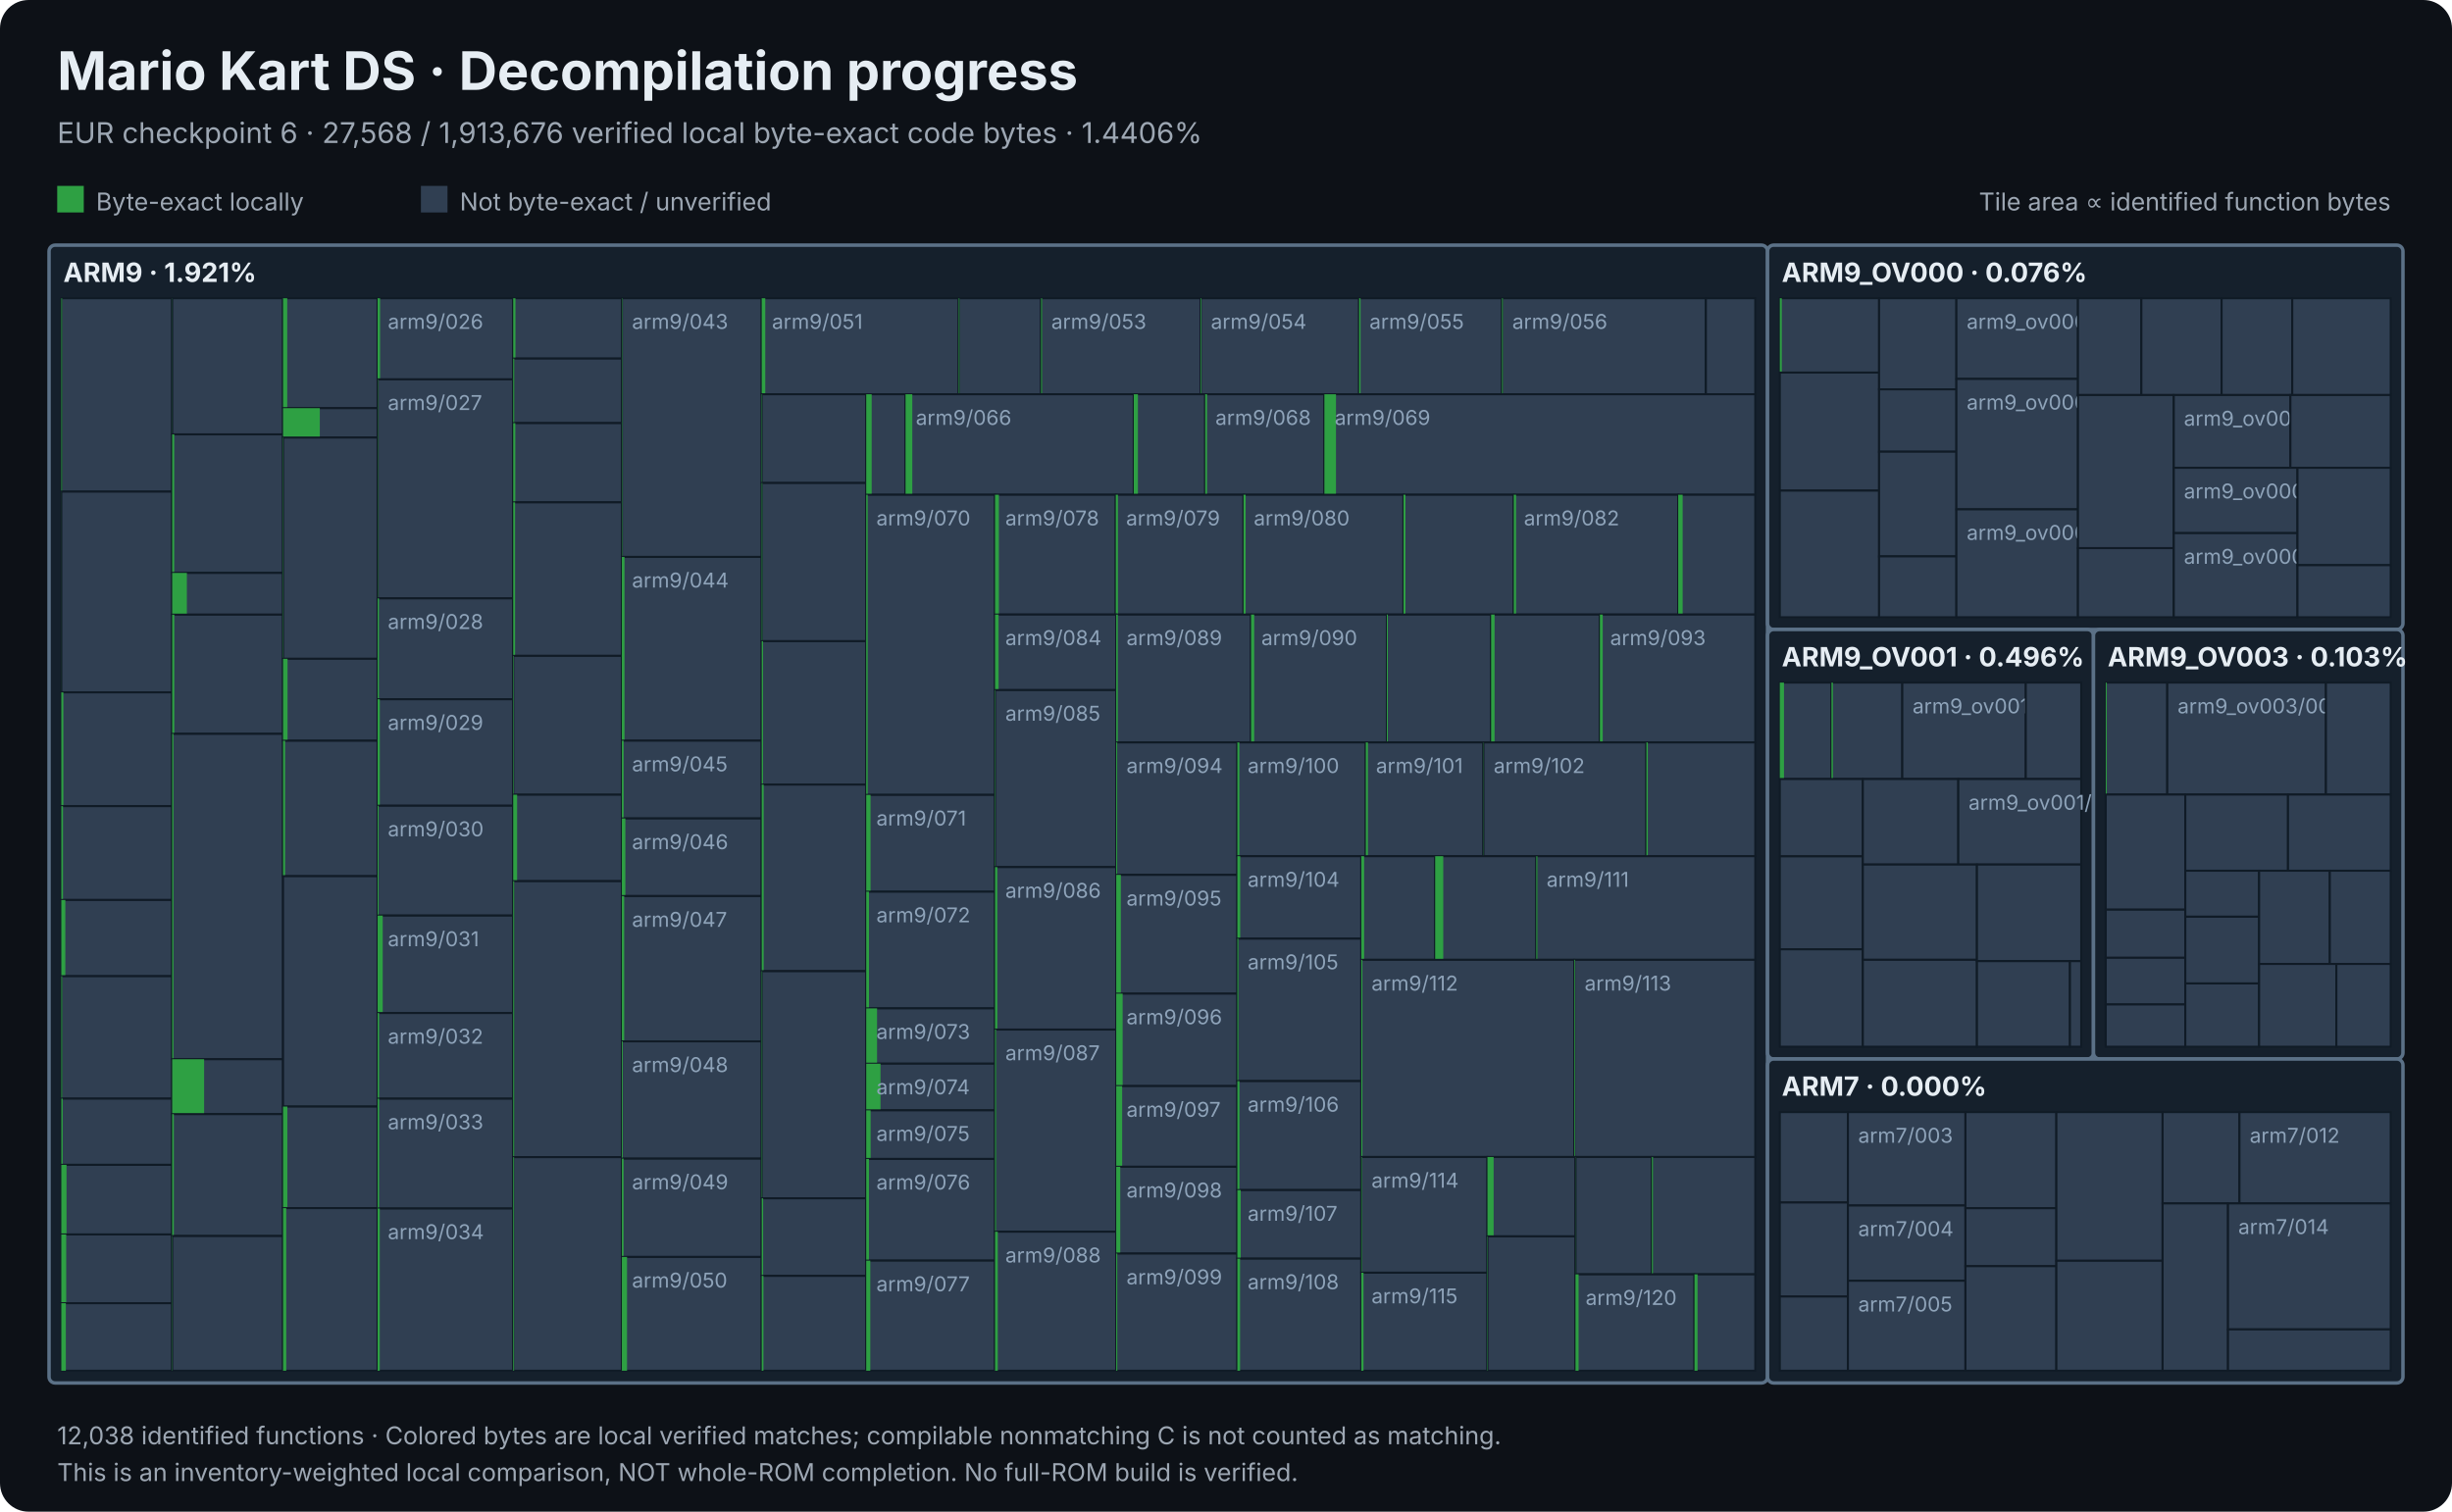
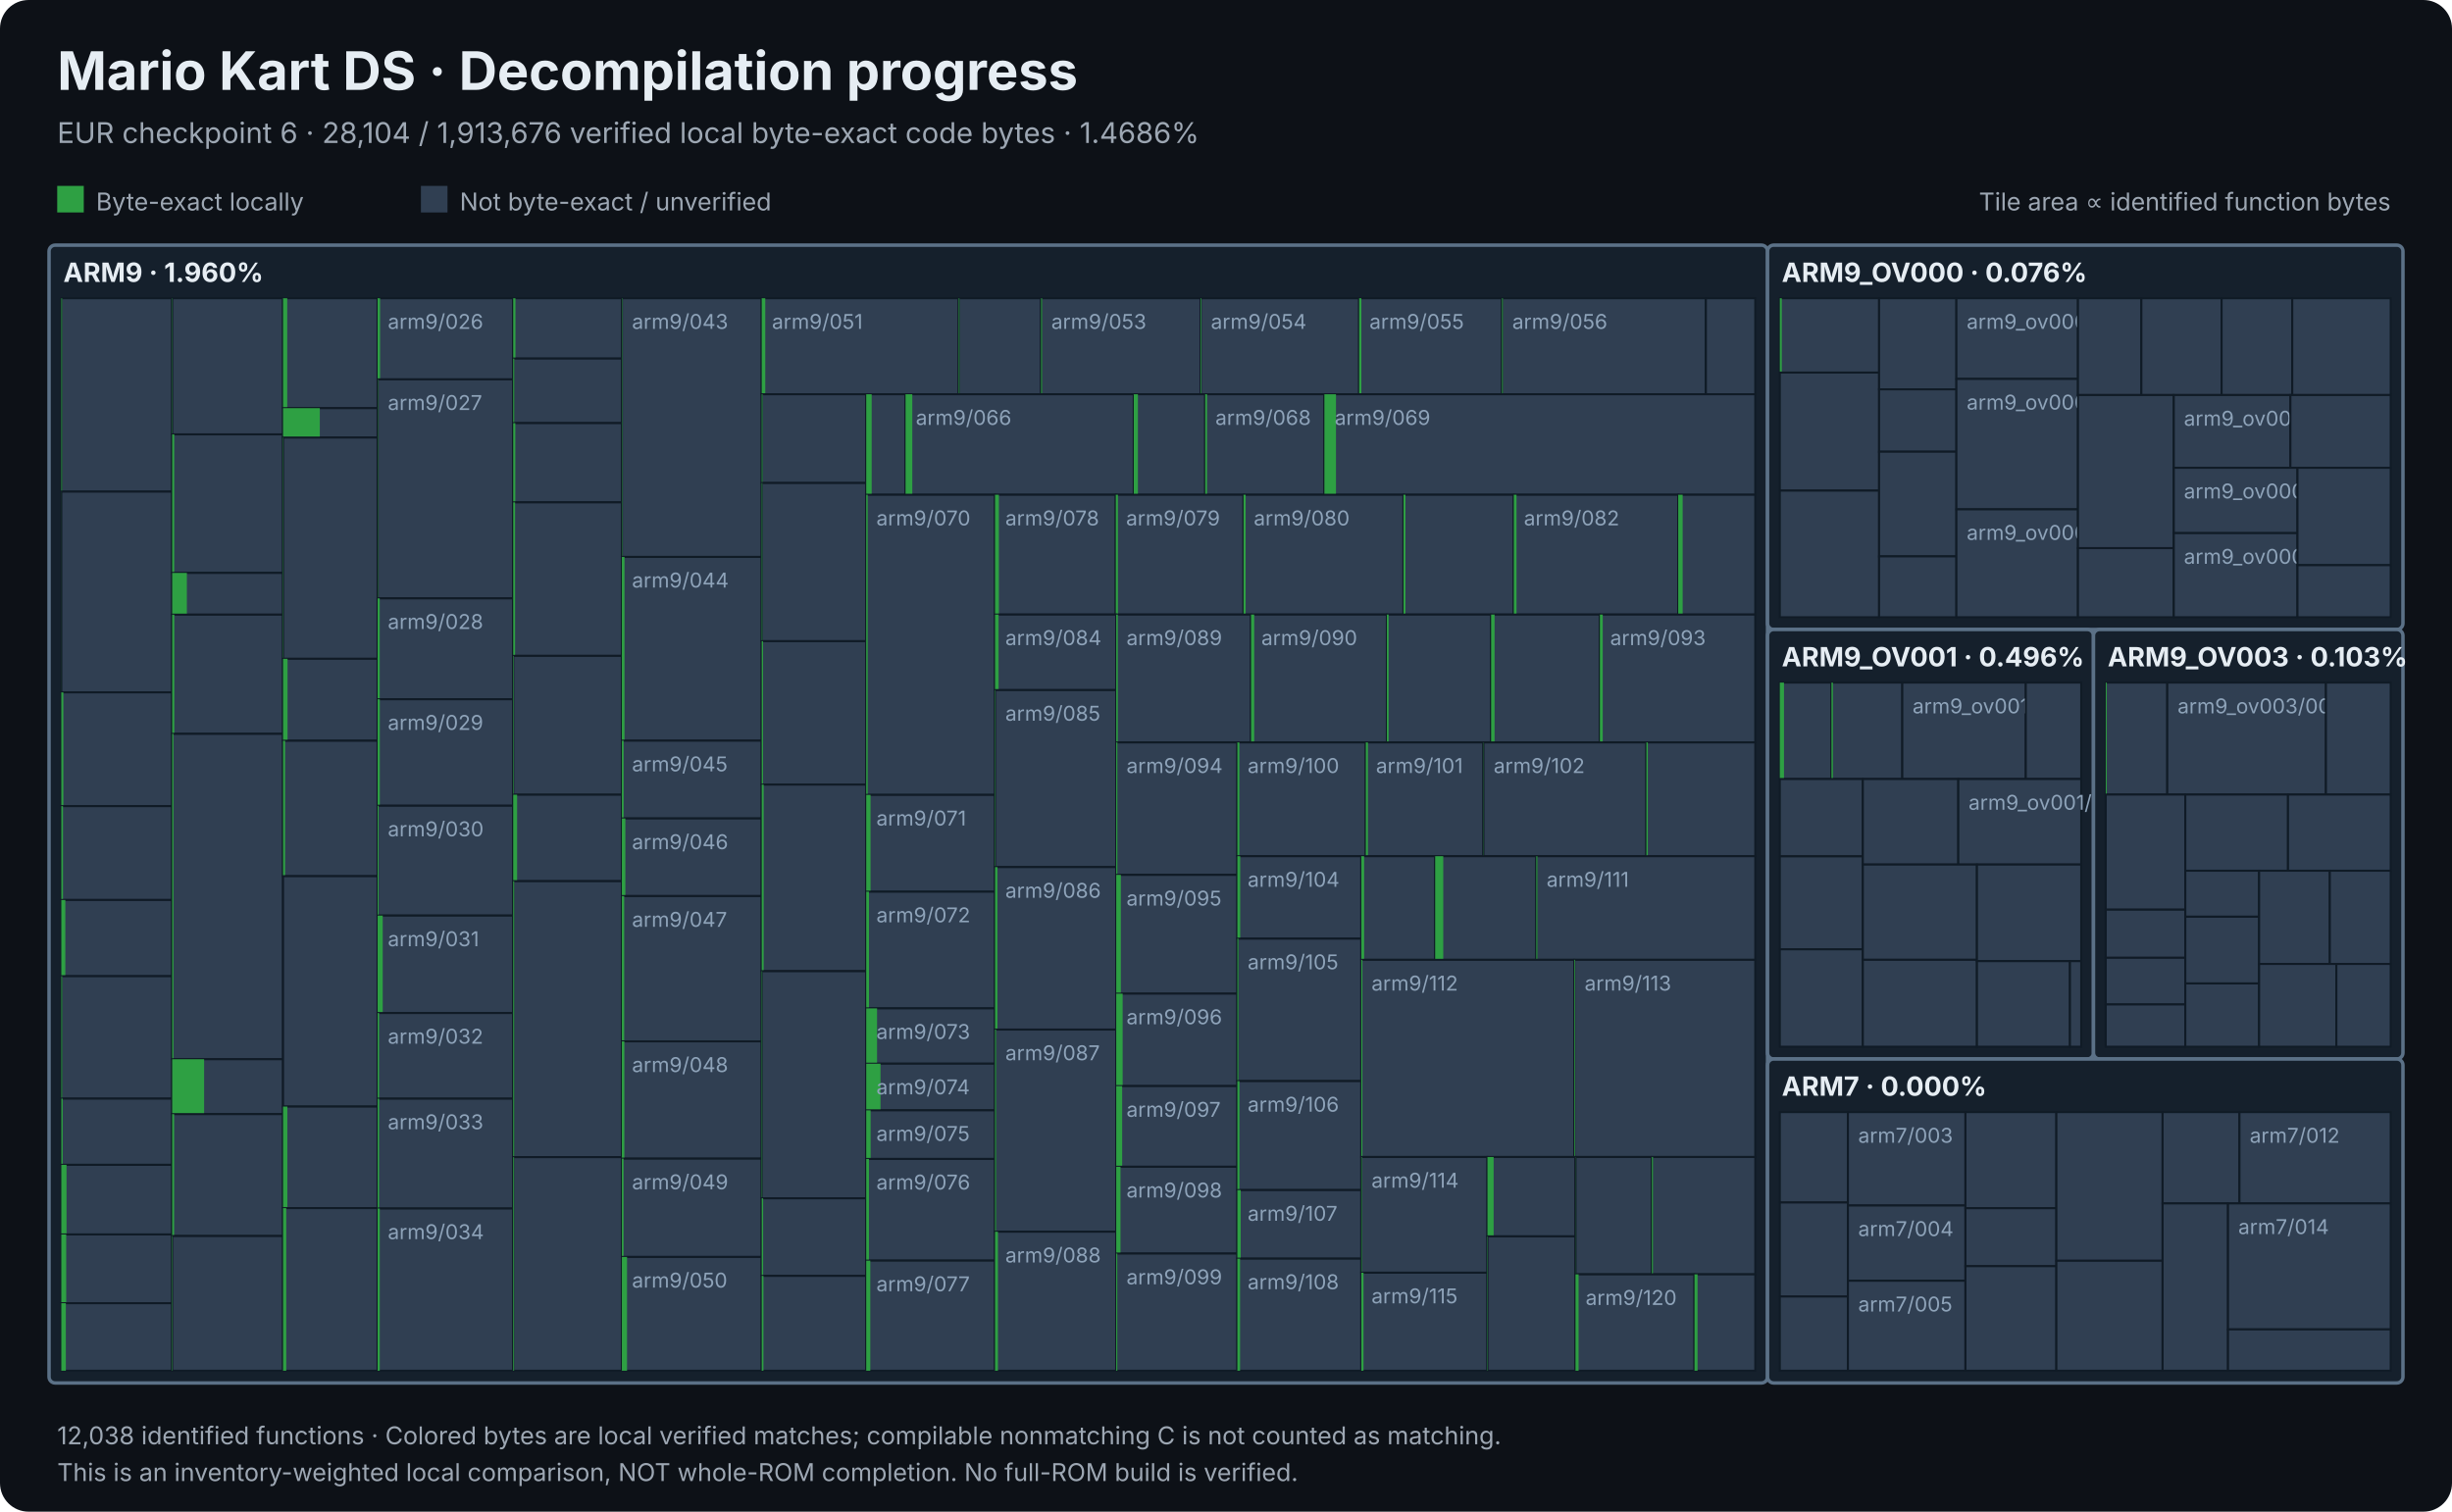
<svg xmlns="http://www.w3.org/2000/svg" viewBox="0 0 1200 740" width="1200" height="740" role="img" aria-label="Mario Kart DS local decompilation progress treemap">
  <rect width="1200" height="740" rx="14" fill="#0d1117" />
  <style>text{font-family:Inter,Segoe UI,Arial,sans-serif}.heading{fill:#e6edf3;font-weight:700}.light{fill:#9da7b3}.module{fill:#e6edf3;font-weight:700}.tile{fill:#8ea3b9;font-size:10px;pointer-events:none}</style>
  <text x="28" y="44" class="heading" font-size="26">Mario Kart DS · Decompilation progress</text>
-   <text x="28" y="70" class="light" font-size="14">EUR checkpoint 6 · 27,568 / 1,913,676 verified local byte-exact code bytes · 1.4406%</text>
+   <text x="28" y="70" class="light" font-size="14">EUR checkpoint 6 · 28,104 / 1,913,676 verified local byte-exact code bytes · 1.4686%</text>
  <rect x="28" y="91" width="13" height="13" fill="#2ea043" />
  <text x="47" y="103" class="light" font-size="12">Byte-exact locally</text>
  <rect x="206" y="91" width="13" height="13" fill="#303f52" />
  <text x="225" y="103" class="light" font-size="12">Not byte-exact / unverified</text>
  <text x="1170" y="103" text-anchor="end" class="light" font-size="12">Tile area ∝ identified function bytes</text>
  <rect x="24.00" y="120.00" width="841.03" height="557.00" rx="3" fill="#15202c" stroke="#5b7187" stroke-width="1.7" />
  <rect x="30.00" y="146.00" width="54.26" height="94.67" fill="#303f52" stroke="#101b26" stroke-width="1" />
  <rect x="30.00" y="146.00" width="0.395" height="94.67" fill="#2ea043" />
  <rect x="30.00" y="240.67" width="54.26" height="98.25" fill="#303f52" stroke="#101b26" stroke-width="1" />
  <rect x="30.00" y="240.67" width="0.038" height="98.25" fill="#2ea043" />
  <rect x="30.00" y="338.93" width="54.26" height="55.70" fill="#303f52" stroke="#101b26" stroke-width="1" />
  <rect x="30.00" y="338.93" width="1.007" height="55.70" fill="#2ea043" />
  <rect x="30.00" y="394.62" width="54.26" height="45.95" fill="#303f52" stroke="#101b26" stroke-width="1" />
  <rect x="30.00" y="394.62" width="0.827" height="45.95" fill="#2ea043" />
  <rect x="30.00" y="440.57" width="54.26" height="37.31" fill="#303f52" stroke="#101b26" stroke-width="1" />
  <rect x="30.00" y="440.57" width="1.971" height="37.31" fill="#2ea043" />
  <rect x="30.00" y="477.88" width="54.26" height="59.93" fill="#303f52" stroke="#101b26" stroke-width="1" />
  <rect x="30.00" y="477.88" width="0.437" height="59.93" fill="#2ea043" />
  <rect x="30.00" y="537.81" width="54.26" height="32.41" fill="#303f52" stroke="#101b26" stroke-width="1" />
  <rect x="30.00" y="537.81" width="0.692" height="32.41" fill="#2ea043" />
  <rect x="30.00" y="570.22" width="54.26" height="34.08" fill="#303f52" stroke="#101b26" stroke-width="1" />
  <rect x="30.00" y="570.22" width="2.559" height="34.08" fill="#2ea043" />
  <rect x="30.00" y="604.30" width="54.26" height="33.65" fill="#303f52" stroke="#101b26" stroke-width="1" />
  <rect x="30.00" y="604.30" width="2.407" height="33.65" fill="#2ea043" />
  <rect x="30.00" y="637.95" width="54.26" height="33.05" fill="#303f52" stroke="#101b26" stroke-width="1" />
  <rect x="30.00" y="637.95" width="2.225" height="33.05" fill="#2ea043" />
  <rect x="84.26" y="146.00" width="54.26" height="66.64" fill="#303f52" stroke="#101b26" stroke-width="1" />
-   <rect x="84.26" y="146.00" width="0.075" height="66.64" fill="#2ea043" />
+   <rect x="84.26" y="146.00" width="0.168" height="66.64" fill="#2ea043" />
  <rect x="84.26" y="212.64" width="54.26" height="67.81" fill="#303f52" stroke="#101b26" stroke-width="1" />
  <rect x="84.26" y="212.64" width="1.011" height="67.81" fill="#2ea043" />
  <rect x="84.26" y="280.45" width="54.26" height="20.44" fill="#303f52" stroke="#101b26" stroke-width="1" />
  <rect x="84.26" y="280.45" width="7.195" height="20.44" fill="#2ea043" />
  <rect x="84.26" y="300.89" width="54.26" height="58.35" fill="#303f52" stroke="#101b26" stroke-width="1" />
  <rect x="84.26" y="300.89" width="1.046" height="58.35" fill="#2ea043" />
  <rect x="84.26" y="359.24" width="54.26" height="159.28" fill="#303f52" stroke="#101b26" stroke-width="1" />
  <rect x="84.26" y="359.24" width="0.642" height="159.28" fill="#2ea043" />
  <rect x="84.26" y="518.52" width="54.26" height="26.87" fill="#303f52" stroke="#101b26" stroke-width="1" />
  <rect x="84.26" y="518.52" width="15.630" height="26.87" fill="#2ea043" />
  <rect x="84.26" y="545.39" width="54.26" height="59.68" fill="#303f52" stroke="#101b26" stroke-width="1" />
-   <rect x="84.26" y="545.39" width="0.814" height="59.68" fill="#2ea043" />
+   <rect x="84.26" y="545.39" width="0.960" height="59.68" fill="#2ea043" />
  <rect x="84.26" y="605.07" width="54.26" height="65.93" fill="#303f52" stroke="#101b26" stroke-width="1" />
-   <rect x="84.26" y="605.07" width="0.151" height="65.93" fill="#2ea043" />
+   <rect x="84.26" y="605.07" width="0.227" height="65.93" fill="#2ea043" />
  <rect x="138.52" y="146.00" width="46.28" height="53.80" fill="#303f52" stroke="#101b26" stroke-width="1" />
  <rect x="138.52" y="146.00" width="2.050" height="53.80" fill="#2ea043" />
  <rect x="138.52" y="199.80" width="46.28" height="14.40" fill="#303f52" stroke="#101b26" stroke-width="1" />
  <rect x="138.52" y="199.80" width="17.994" height="14.40" fill="#2ea043" />
  <rect x="138.52" y="214.20" width="46.28" height="108.30" fill="#303f52" stroke="#101b26" stroke-width="1" />
  <rect x="138.52" y="214.20" width="0.173" height="108.30" fill="#2ea043" />
  <rect x="138.52" y="322.50" width="46.28" height="40.12" fill="#303f52" stroke="#101b26" stroke-width="1" />
  <rect x="138.52" y="322.50" width="2.205" height="40.12" fill="#2ea043" />
  <rect x="138.52" y="362.62" width="46.28" height="66.30" fill="#303f52" stroke="#101b26" stroke-width="1" />
  <rect x="138.52" y="362.62" width="1.015" height="66.30" fill="#2ea043" />
  <rect x="138.52" y="428.92" width="46.28" height="112.77" fill="#303f52" stroke="#101b26" stroke-width="1" />
  <rect x="138.52" y="541.70" width="46.28" height="49.72" fill="#303f52" stroke="#101b26" stroke-width="1" />
  <rect x="138.52" y="541.70" width="2.105" height="49.72" fill="#2ea043" />
  <rect x="138.52" y="591.41" width="46.28" height="79.59" fill="#303f52" stroke="#101b26" stroke-width="1" />
  <rect x="138.52" y="591.41" width="1.581" height="79.59" fill="#2ea043" />
  <rect x="184.80" y="146.00" width="66.35" height="39.71" fill="#303f52" stroke="#101b26" stroke-width="1" />
  <rect x="184.80" y="146.00" width="1.208" height="39.71" fill="#2ea043" />
  <text x="189.8" y="161.0" class="tile">arm9/026</text>
  <rect x="184.80" y="185.71" width="66.35" height="107.21" fill="#303f52" stroke="#101b26" stroke-width="1" />
  <rect x="184.80" y="185.71" width="0.174" height="107.21" fill="#2ea043" />
  <text x="189.8" y="200.7" class="tile">arm9/027</text>
  <rect x="184.80" y="292.92" width="66.35" height="49.38" fill="#303f52" stroke="#101b26" stroke-width="1" />
-   <rect x="184.80" y="292.92" width="0.656" height="49.38" fill="#2ea043" />
+   <rect x="184.80" y="292.92" width="1.035" height="49.38" fill="#2ea043" />
  <text x="189.8" y="307.9" class="tile">arm9/028</text>
  <rect x="184.80" y="342.31" width="66.35" height="52.12" fill="#303f52" stroke="#101b26" stroke-width="1" />
  <rect x="184.80" y="342.31" width="1.076" height="52.12" fill="#2ea043" />
  <text x="189.8" y="357.3" class="tile">arm9/029</text>
  <rect x="184.80" y="394.43" width="66.35" height="53.78" fill="#303f52" stroke="#101b26" stroke-width="1" />
  <rect x="184.80" y="394.43" width="0.475" height="53.78" fill="#2ea043" />
  <text x="189.8" y="409.4" class="tile">arm9/030</text>
  <rect x="184.80" y="448.21" width="66.35" height="47.69" fill="#303f52" stroke="#101b26" stroke-width="1" />
  <rect x="184.80" y="448.21" width="2.508" height="47.69" fill="#2ea043" />
  <text x="189.8" y="463.2" class="tile">arm9/031</text>
  <rect x="184.80" y="495.90" width="66.35" height="41.94" fill="#303f52" stroke="#101b26" stroke-width="1" />
  <rect x="184.80" y="495.90" width="0.728" height="41.94" fill="#2ea043" />
  <text x="189.8" y="510.9" class="tile">arm9/032</text>
  <rect x="184.80" y="537.83" width="66.35" height="53.77" fill="#303f52" stroke="#101b26" stroke-width="1" />
  <rect x="184.80" y="537.83" width="0.742" height="53.77" fill="#2ea043" />
  <text x="189.8" y="552.8" class="tile">arm9/033</text>
  <rect x="184.80" y="591.60" width="66.35" height="79.40" fill="#303f52" stroke="#101b26" stroke-width="1" />
  <rect x="184.80" y="591.60" width="1.052" height="79.40" fill="#2ea043" />
  <text x="189.8" y="606.6" class="tile">arm9/034</text>
  <rect x="251.16" y="146.00" width="53.18" height="29.53" fill="#303f52" stroke="#101b26" stroke-width="1" />
  <rect x="251.16" y="146.00" width="1.097" height="29.53" fill="#2ea043" />
  <rect x="251.16" y="175.53" width="53.18" height="31.60" fill="#303f52" stroke="#101b26" stroke-width="1" />
  <rect x="251.16" y="175.53" width="0.532" height="31.60" fill="#2ea043" />
  <rect x="251.16" y="207.13" width="53.18" height="38.79" fill="#303f52" stroke="#101b26" stroke-width="1" />
  <rect x="251.16" y="207.13" width="1.028" height="38.79" fill="#2ea043" />
  <rect x="251.16" y="245.92" width="53.18" height="75.14" fill="#303f52" stroke="#101b26" stroke-width="1" />
  <rect x="251.16" y="245.92" width="0.929" height="75.14" fill="#2ea043" />
  <rect x="251.16" y="321.06" width="53.18" height="67.98" fill="#303f52" stroke="#101b26" stroke-width="1" />
  <rect x="251.16" y="321.06" width="0.275" height="67.98" fill="#2ea043" />
  <rect x="251.16" y="389.04" width="53.18" height="42.31" fill="#303f52" stroke="#101b26" stroke-width="1" />
  <rect x="251.16" y="389.04" width="1.914" height="42.31" fill="#2ea043" />
  <rect x="251.16" y="431.36" width="53.18" height="135.10" fill="#303f52" stroke="#101b26" stroke-width="1" />
  <rect x="251.16" y="431.36" width="0.498" height="135.10" fill="#2ea043" />
  <rect x="251.16" y="566.45" width="53.18" height="104.55" fill="#303f52" stroke="#101b26" stroke-width="1" />
  <rect x="251.16" y="566.45" width="0.429" height="104.55" fill="#2ea043" />
  <rect x="304.34" y="146.00" width="68.42" height="126.63" fill="#303f52" stroke="#101b26" stroke-width="1" />
  <rect x="304.34" y="146.00" width="0.207" height="126.63" fill="#2ea043" />
  <text x="309.3" y="161.0" class="tile">arm9/043</text>
  <rect x="304.34" y="272.63" width="68.42" height="89.96" fill="#303f52" stroke="#101b26" stroke-width="1" />
  <rect x="304.34" y="272.63" width="1.288" height="89.96" fill="#2ea043" />
  <text x="309.3" y="287.6" class="tile">arm9/044</text>
  <rect x="304.34" y="362.58" width="68.42" height="38.08" fill="#303f52" stroke="#101b26" stroke-width="1" />
  <rect x="304.34" y="362.58" width="0.867" height="38.08" fill="#2ea043" />
  <text x="309.3" y="377.6" class="tile">arm9/045</text>
  <rect x="304.34" y="400.66" width="68.42" height="37.99" fill="#303f52" stroke="#101b26" stroke-width="1" />
  <rect x="304.34" y="400.66" width="1.706" height="37.99" fill="#2ea043" />
  <text x="309.3" y="415.7" class="tile">arm9/046</text>
  <rect x="304.34" y="438.65" width="68.42" height="71.12" fill="#303f52" stroke="#101b26" stroke-width="1" />
  <rect x="304.34" y="438.65" width="1.139" height="71.12" fill="#2ea043" />
  <text x="309.3" y="453.7" class="tile">arm9/047</text>
  <rect x="304.34" y="509.77" width="68.42" height="57.42" fill="#303f52" stroke="#101b26" stroke-width="1" />
-   <rect x="304.34" y="509.77" width="0.434" height="57.42" fill="#2ea043" />
+   <rect x="304.34" y="509.77" width="1.215" height="57.42" fill="#2ea043" />
  <text x="309.3" y="524.8" class="tile">arm9/048</text>
  <rect x="304.34" y="567.19" width="68.42" height="48.12" fill="#303f52" stroke="#101b26" stroke-width="1" />
  <rect x="304.34" y="567.19" width="0.829" height="48.12" fill="#2ea043" />
  <text x="309.3" y="582.2" class="tile">arm9/049</text>
  <rect x="304.34" y="615.31" width="68.42" height="55.69" fill="#303f52" stroke="#101b26" stroke-width="1" />
  <rect x="304.34" y="615.31" width="2.528" height="55.69" fill="#2ea043" />
  <text x="309.3" y="630.3" class="tile">arm9/050</text>
  <rect x="372.77" y="146.00" width="96.43" height="47.00" fill="#303f52" stroke="#101b26" stroke-width="1" />
  <rect x="372.77" y="146.00" width="1.750" height="47.00" fill="#2ea043" />
  <text x="377.8" y="161.0" class="tile">arm9/051</text>
  <rect x="469.20" y="146.00" width="40.30" height="47.00" fill="#303f52" stroke="#101b26" stroke-width="1" />
  <rect x="469.20" y="146.00" width="0.345" height="47.00" fill="#2ea043" />
  <rect x="509.50" y="146.00" width="78.14" height="47.00" fill="#303f52" stroke="#101b26" stroke-width="1" />
  <rect x="509.50" y="146.00" width="0.504" height="47.00" fill="#2ea043" />
  <text x="514.5" y="161.0" class="tile">arm9/053</text>
  <rect x="587.64" y="146.00" width="77.53" height="47.00" fill="#303f52" stroke="#101b26" stroke-width="1" />
  <rect x="587.64" y="146.00" width="0.345" height="47.00" fill="#2ea043" />
  <text x="592.6" y="161.0" class="tile">arm9/054</text>
  <rect x="665.16" y="146.00" width="69.92" height="47.00" fill="#303f52" stroke="#101b26" stroke-width="1" />
-   <rect x="665.16" y="146.00" width="0.689" height="47.00" fill="#2ea043" />
+   <rect x="665.16" y="146.00" width="1.087" height="47.00" fill="#2ea043" />
  <text x="670.2" y="161.0" class="tile">arm9/055</text>
  <rect x="735.08" y="146.00" width="99.77" height="47.00" fill="#303f52" stroke="#101b26" stroke-width="1" />
  <rect x="735.08" y="146.00" width="0.424" height="47.00" fill="#2ea043" />
  <text x="740.1" y="161.0" class="tile">arm9/056</text>
  <rect x="834.85" y="146.00" width="24.18" height="47.00" fill="#303f52" stroke="#101b26" stroke-width="1" />
  <rect x="372.77" y="193.00" width="51.16" height="43.45" fill="#303f52" stroke="#101b26" stroke-width="1" />
-   <rect x="372.77" y="193.00" width="0.229" height="43.45" fill="#2ea043" />
+   <rect x="372.77" y="193.00" width="0.402" height="43.45" fill="#2ea043" />
  <rect x="372.77" y="236.45" width="51.16" height="77.43" fill="#303f52" stroke="#101b26" stroke-width="1" />
  <rect x="372.77" y="236.45" width="0.298" height="77.43" fill="#2ea043" />
  <rect x="372.77" y="313.88" width="51.16" height="70.22" fill="#303f52" stroke="#101b26" stroke-width="1" />
  <rect x="372.77" y="313.88" width="0.657" height="70.22" fill="#2ea043" />
  <rect x="372.77" y="384.09" width="51.16" height="91.33" fill="#303f52" stroke="#101b26" stroke-width="1" />
  <rect x="372.77" y="384.09" width="0.969" height="91.33" fill="#2ea043" />
  <rect x="372.77" y="475.43" width="51.16" height="111.18" fill="#303f52" stroke="#101b26" stroke-width="1" />
  <rect x="372.77" y="475.43" width="0.258" height="111.18" fill="#2ea043" />
  <rect x="372.77" y="586.61" width="51.16" height="37.96" fill="#303f52" stroke="#101b26" stroke-width="1" />
  <rect x="372.77" y="586.61" width="0.706" height="37.96" fill="#2ea043" />
  <rect x="372.77" y="624.57" width="51.16" height="46.43" fill="#303f52" stroke="#101b26" stroke-width="1" />
  <rect x="372.77" y="624.57" width="0.859" height="46.43" fill="#2ea043" />
  <rect x="423.93" y="193.00" width="19.24" height="49.20" fill="#303f52" stroke="#101b26" stroke-width="1" />
  <rect x="423.93" y="193.00" width="2.659" height="49.20" fill="#2ea043" />
  <rect x="443.17" y="193.00" width="111.70" height="49.20" fill="#303f52" stroke="#101b26" stroke-width="1" />
  <rect x="443.17" y="193.00" width="3.305" height="49.20" fill="#2ea043" />
  <text x="448.2" y="208.0" class="tile">arm9/066</text>
  <rect x="554.87" y="193.00" width="34.95" height="49.20" fill="#303f52" stroke="#101b26" stroke-width="1" />
  <rect x="554.87" y="193.00" width="2.026" height="49.20" fill="#2ea043" />
  <rect x="589.82" y="193.00" width="58.33" height="49.20" fill="#303f52" stroke="#101b26" stroke-width="1" />
  <rect x="589.82" y="193.00" width="0.912" height="49.20" fill="#2ea043" />
  <text x="594.8" y="208.0" class="tile">arm9/068</text>
  <rect x="648.15" y="193.00" width="210.88" height="49.20" fill="#303f52" stroke="#101b26" stroke-width="1" />
  <rect x="648.15" y="193.00" width="5.674" height="49.20" fill="#2ea043" />
  <text x="653.2" y="208.0" class="tile">arm9/069</text>
  <rect x="423.93" y="242.20" width="63.03" height="146.92" fill="#303f52" stroke="#101b26" stroke-width="1" />
  <rect x="423.93" y="242.20" width="0.721" height="146.92" fill="#2ea043" />
  <text x="428.9" y="257.2" class="tile">arm9/070</text>
  <rect x="423.93" y="389.12" width="63.03" height="47.39" fill="#303f52" stroke="#101b26" stroke-width="1" />
  <rect x="423.93" y="389.12" width="2.104" height="47.39" fill="#2ea043" />
  <text x="428.9" y="404.1" class="tile">arm9/071</text>
  <rect x="423.93" y="436.51" width="63.03" height="57.12" fill="#303f52" stroke="#101b26" stroke-width="1" />
  <rect x="423.93" y="436.51" width="1.342" height="57.12" fill="#2ea043" />
  <text x="428.9" y="451.5" class="tile">arm9/072</text>
  <rect x="423.93" y="493.63" width="63.03" height="27.06" fill="#303f52" stroke="#101b26" stroke-width="1" />
  <rect x="423.93" y="493.63" width="5.295" height="27.06" fill="#2ea043" />
  <text x="428.9" y="508.6" class="tile">arm9/073</text>
  <rect x="423.93" y="520.70" width="63.03" height="22.84" fill="#303f52" stroke="#101b26" stroke-width="1" />
  <rect x="423.93" y="520.70" width="6.983" height="22.84" fill="#2ea043" />
  <text x="428.9" y="535.7" class="tile">arm9/074</text>
  <rect x="423.93" y="543.54" width="63.03" height="23.80" fill="#303f52" stroke="#101b26" stroke-width="1" />
  <rect x="423.93" y="543.54" width="2.147" height="23.80" fill="#2ea043" />
  <text x="428.9" y="558.5" class="tile">arm9/075</text>
  <rect x="423.93" y="567.34" width="63.03" height="49.77" fill="#303f52" stroke="#101b26" stroke-width="1" />
  <rect x="423.93" y="567.34" width="1.327" height="49.77" fill="#2ea043" />
  <text x="428.9" y="582.3" class="tile">arm9/076</text>
  <rect x="423.93" y="617.11" width="63.03" height="53.89" fill="#303f52" stroke="#101b26" stroke-width="1" />
  <rect x="423.93" y="617.11" width="1.989" height="53.89" fill="#2ea043" />
  <text x="428.9" y="632.1" class="tile">arm9/077</text>
  <rect x="486.96" y="242.20" width="59.11" height="58.65" fill="#303f52" stroke="#101b26" stroke-width="1" />
  <rect x="486.96" y="242.20" width="1.891" height="58.65" fill="#2ea043" />
  <text x="492.0" y="257.2" class="tile">arm9/078</text>
  <rect x="546.07" y="242.20" width="62.50" height="58.65" fill="#303f52" stroke="#101b26" stroke-width="1" />
  <rect x="546.07" y="242.20" width="1.041" height="58.65" fill="#2ea043" />
  <text x="551.1" y="257.2" class="tile">arm9/079</text>
  <rect x="608.57" y="242.20" width="78.28" height="58.65" fill="#303f52" stroke="#101b26" stroke-width="1" />
  <rect x="608.57" y="242.20" width="1.041" height="58.65" fill="#2ea043" />
  <text x="613.6" y="257.2" class="tile">arm9/080</text>
  <rect x="686.85" y="242.20" width="54.00" height="58.65" fill="#303f52" stroke="#101b26" stroke-width="1" />
  <rect x="686.85" y="242.20" width="0.977" height="58.65" fill="#2ea043" />
  <rect x="740.84" y="242.20" width="80.48" height="58.65" fill="#303f52" stroke="#101b26" stroke-width="1" />
-   <rect x="740.84" y="242.20" width="1.105" height="58.65" fill="#2ea043" />
+   <rect x="740.84" y="242.20" width="1.338" height="58.65" fill="#2ea043" />
  <text x="745.8" y="257.2" class="tile">arm9/082</text>
  <rect x="821.32" y="242.20" width="37.71" height="58.65" fill="#303f52" stroke="#101b26" stroke-width="1" />
  <rect x="821.32" y="242.20" width="2.167" height="58.65" fill="#2ea043" />
  <rect x="486.96" y="300.85" width="59.32" height="36.97" fill="#303f52" stroke="#101b26" stroke-width="1" />
  <rect x="486.96" y="300.85" width="1.753" height="36.97" fill="#2ea043" />
  <text x="492.0" y="315.8" class="tile">arm9/084</text>
  <rect x="486.96" y="337.82" width="59.32" height="86.64" fill="#303f52" stroke="#101b26" stroke-width="1" />
  <rect x="486.96" y="337.82" width="0.216" height="86.64" fill="#2ea043" />
  <text x="492.0" y="352.8" class="tile">arm9/085</text>
  <rect x="486.96" y="424.47" width="59.32" height="79.53" fill="#303f52" stroke="#101b26" stroke-width="1" />
-   <rect x="486.96" y="424.47" width="1.128" height="79.53" fill="#2ea043" />
+   <rect x="486.96" y="424.47" width="1.191" height="79.53" fill="#2ea043" />
  <text x="492.0" y="439.5" class="tile">arm9/086</text>
  <rect x="486.96" y="504.00" width="59.32" height="98.96" fill="#303f52" stroke="#101b26" stroke-width="1" />
  <rect x="486.96" y="504.00" width="0.510" height="98.96" fill="#2ea043" />
  <text x="492.0" y="519.0" class="tile">arm9/087</text>
  <rect x="486.96" y="602.96" width="59.32" height="68.04" fill="#303f52" stroke="#101b26" stroke-width="1" />
-   <rect x="486.96" y="602.96" width="1.355" height="68.04" fill="#2ea043" />
+   <rect x="486.96" y="602.96" width="1.428" height="68.04" fill="#2ea043" />
  <text x="492.0" y="618.0" class="tile">arm9/088</text>
  <rect x="546.28" y="300.85" width="65.98" height="62.59" fill="#303f52" stroke="#101b26" stroke-width="1" />
  <rect x="546.28" y="300.85" width="0.776" height="62.59" fill="#2ea043" />
  <text x="551.3" y="315.8" class="tile">arm9/089</text>
  <rect x="612.26" y="300.85" width="66.47" height="62.59" fill="#303f52" stroke="#101b26" stroke-width="1" />
  <rect x="612.26" y="300.85" width="1.553" height="62.59" fill="#2ea043" />
  <text x="617.3" y="315.8" class="tile">arm9/090</text>
  <rect x="678.73" y="300.85" width="51.02" height="62.59" fill="#303f52" stroke="#101b26" stroke-width="1" />
-   <rect x="678.73" y="300.85" width="0.478" height="62.59" fill="#2ea043" />
+   <rect x="678.73" y="300.85" width="0.856" height="62.59" fill="#2ea043" />
  <rect x="729.75" y="300.85" width="53.24" height="62.59" fill="#303f52" stroke="#101b26" stroke-width="1" />
  <rect x="729.75" y="300.85" width="1.692" height="62.59" fill="#2ea043" />
  <rect x="782.98" y="300.85" width="76.05" height="62.59" fill="#303f52" stroke="#101b26" stroke-width="1" />
  <rect x="782.98" y="300.85" width="1.394" height="62.59" fill="#2ea043" />
  <text x="788.0" y="315.8" class="tile">arm9/093</text>
  <rect x="546.28" y="363.44" width="59.28" height="64.83" fill="#303f52" stroke="#101b26" stroke-width="1" />
-   <rect x="546.28" y="363.44" width="0.500" height="64.83" fill="#2ea043" />
+   <rect x="546.28" y="363.44" width="0.577" height="64.83" fill="#2ea043" />
  <text x="551.3" y="378.4" class="tile">arm9/094</text>
  <rect x="546.28" y="428.27" width="59.28" height="58.15" fill="#303f52" stroke="#101b26" stroke-width="1" />
  <rect x="546.28" y="428.27" width="2.250" height="58.15" fill="#2ea043" />
  <text x="551.3" y="443.3" class="tile">arm9/095</text>
  <rect x="546.28" y="486.42" width="59.28" height="45.24" fill="#303f52" stroke="#101b26" stroke-width="1" />
  <rect x="546.28" y="486.42" width="3.140" height="45.24" fill="#2ea043" />
  <text x="551.3" y="501.4" class="tile">arm9/096</text>
  <rect x="546.28" y="531.66" width="59.28" height="39.50" fill="#303f52" stroke="#101b26" stroke-width="1" />
  <rect x="546.28" y="531.66" width="2.902" height="39.50" fill="#2ea043" />
  <text x="551.3" y="546.7" class="tile">arm9/097</text>
  <rect x="546.28" y="571.16" width="59.28" height="42.50" fill="#303f52" stroke="#101b26" stroke-width="1" />
-   <rect x="546.28" y="571.16" width="1.965" height="42.50" fill="#2ea043" />
+   <rect x="546.28" y="571.16" width="2.082" height="42.50" fill="#2ea043" />
  <text x="551.3" y="586.2" class="tile">arm9/098</text>
  <rect x="546.28" y="613.65" width="59.28" height="57.35" fill="#303f52" stroke="#101b26" stroke-width="1" />
  <rect x="546.28" y="613.65" width="0.532" height="57.35" fill="#2ea043" />
  <text x="551.3" y="628.7" class="tile">arm9/099</text>
  <rect x="605.56" y="363.44" width="62.85" height="55.69" fill="#303f52" stroke="#101b26" stroke-width="1" />
  <rect x="605.56" y="363.44" width="0.985" height="55.69" fill="#2ea043" />
  <text x="610.6" y="378.4" class="tile">arm9/100</text>
  <rect x="668.42" y="363.44" width="57.56" height="55.69" fill="#303f52" stroke="#101b26" stroke-width="1" />
  <rect x="668.42" y="363.44" width="1.040" height="55.69" fill="#2ea043" />
  <text x="673.4" y="378.4" class="tile">arm9/101</text>
  <rect x="725.98" y="363.44" width="79.76" height="55.69" fill="#303f52" stroke="#101b26" stroke-width="1" />
  <rect x="725.98" y="363.44" width="0.123" height="55.69" fill="#2ea043" />
  <text x="731.0" y="378.4" class="tile">arm9/102</text>
  <rect x="805.74" y="363.44" width="53.30" height="55.69" fill="#303f52" stroke="#101b26" stroke-width="1" />
  <rect x="805.74" y="363.44" width="0.694" height="55.69" fill="#2ea043" />
  <rect x="605.56" y="419.13" width="60.64" height="40.36" fill="#303f52" stroke="#101b26" stroke-width="1" />
  <rect x="605.56" y="419.13" width="1.390" height="40.36" fill="#2ea043" />
  <text x="610.6" y="434.1" class="tile">arm9/104</text>
  <rect x="605.56" y="459.49" width="60.64" height="69.74" fill="#303f52" stroke="#101b26" stroke-width="1" />
  <rect x="605.56" y="459.49" width="0.509" height="69.74" fill="#2ea043" />
  <text x="610.6" y="474.5" class="tile">arm9/105</text>
  <rect x="605.56" y="529.23" width="60.64" height="53.35" fill="#303f52" stroke="#101b26" stroke-width="1" />
  <rect x="605.56" y="529.23" width="1.016" height="53.35" fill="#2ea043" />
  <text x="610.6" y="544.2" class="tile">arm9/106</text>
  <rect x="605.56" y="582.58" width="60.64" height="33.57" fill="#303f52" stroke="#101b26" stroke-width="1" />
  <rect x="605.56" y="582.58" width="1.634" height="33.57" fill="#2ea043" />
  <text x="610.6" y="597.6" class="tile">arm9/107</text>
  <rect x="605.56" y="616.15" width="60.64" height="54.85" fill="#303f52" stroke="#101b26" stroke-width="1" />
  <rect x="605.56" y="616.15" width="1.329" height="54.85" fill="#2ea043" />
  <text x="610.6" y="631.1" class="tile">arm9/108</text>
  <rect x="666.21" y="419.13" width="36.16" height="50.72" fill="#303f52" stroke="#101b26" stroke-width="1" />
  <rect x="666.21" y="419.13" width="1.400" height="50.72" fill="#2ea043" />
  <rect x="702.37" y="419.13" width="49.50" height="50.72" fill="#303f52" stroke="#101b26" stroke-width="1" />
  <rect x="702.37" y="419.13" width="3.955" height="50.72" fill="#2ea043" />
  <rect x="751.87" y="419.13" width="107.17" height="50.72" fill="#303f52" stroke="#101b26" stroke-width="1" />
  <rect x="751.87" y="419.13" width="0.516" height="50.72" fill="#2ea043" />
  <text x="756.9" y="434.1" class="tile">arm9/111</text>
  <rect x="666.21" y="469.86" width="104.26" height="96.52" fill="#303f52" stroke="#101b26" stroke-width="1" />
  <rect x="666.21" y="469.86" width="0.542" height="96.52" fill="#2ea043" />
  <text x="671.2" y="484.9" class="tile">arm9/112</text>
  <rect x="770.47" y="469.86" width="88.56" height="96.52" fill="#303f52" stroke="#101b26" stroke-width="1" />
  <rect x="770.47" y="469.86" width="0.361" height="96.52" fill="#2ea043" />
  <text x="775.5" y="484.9" class="tile">arm9/113</text>
  <rect x="666.21" y="566.38" width="61.76" height="56.64" fill="#303f52" stroke="#101b26" stroke-width="1" />
  <rect x="666.21" y="566.38" width="0.286" height="56.64" fill="#2ea043" />
  <text x="671.2" y="581.4" class="tile">arm9/114</text>
  <rect x="666.21" y="623.02" width="61.76" height="47.98" fill="#303f52" stroke="#101b26" stroke-width="1" />
  <rect x="666.21" y="623.02" width="1.091" height="47.98" fill="#2ea043" />
  <text x="671.2" y="638.0" class="tile">arm9/115</text>
  <rect x="727.96" y="566.38" width="43.08" height="38.85" fill="#303f52" stroke="#101b26" stroke-width="1" />
  <rect x="727.96" y="566.38" width="3.015" height="38.85" fill="#2ea043" />
  <rect x="727.96" y="605.23" width="43.08" height="65.77" fill="#303f52" stroke="#101b26" stroke-width="1" />
  <rect x="727.96" y="605.23" width="0.208" height="65.77" fill="#2ea043" />
  <rect x="771.05" y="566.38" width="37.37" height="57.45" fill="#303f52" stroke="#101b26" stroke-width="1" />
  <rect x="771.05" y="566.38" width="0.087" height="57.45" fill="#2ea043" />
  <rect x="808.42" y="566.38" width="50.62" height="57.45" fill="#303f52" stroke="#101b26" stroke-width="1" />
  <rect x="808.42" y="566.38" width="0.542" height="57.45" fill="#2ea043" />
  <rect x="771.05" y="623.83" width="58.23" height="47.17" fill="#303f52" stroke="#101b26" stroke-width="1" />
  <rect x="771.05" y="623.83" width="1.506" height="47.17" fill="#2ea043" />
  <text x="776.0" y="638.8" class="tile">arm9/120</text>
  <rect x="829.28" y="623.83" width="29.76" height="47.17" fill="#303f52" stroke="#101b26" stroke-width="1" />
  <rect x="829.28" y="623.83" width="1.493" height="47.17" fill="#2ea043" />
-   <text x="31.0" y="138.0" class="module" font-size="13">ARM9 · 1.921%</text>
+   <text x="31.0" y="138.0" class="module" font-size="13">ARM9 · 1.960%</text>
  <rect x="865.03" y="120.00" width="310.97" height="188.15" rx="3" fill="#15202c" stroke="#5b7187" stroke-width="1.7" />
  <rect x="871.03" y="146.00" width="48.58" height="36.39" fill="#303f52" stroke="#101b26" stroke-width="1" />
  <rect x="871.03" y="146.00" width="0.971" height="36.39" fill="#2ea043" />
  <rect x="871.03" y="182.39" width="48.58" height="57.78" fill="#303f52" stroke="#101b26" stroke-width="1" />
  <rect x="871.03" y="240.17" width="48.58" height="61.99" fill="#303f52" stroke="#101b26" stroke-width="1" />
  <rect x="919.62" y="146.00" width="37.84" height="44.59" fill="#303f52" stroke="#101b26" stroke-width="1" />
  <rect x="919.62" y="190.59" width="37.84" height="30.53" fill="#303f52" stroke="#101b26" stroke-width="1" />
  <rect x="919.62" y="221.12" width="37.84" height="51.24" fill="#303f52" stroke="#101b26" stroke-width="1" />
  <rect x="919.62" y="272.36" width="37.84" height="29.80" fill="#303f52" stroke="#101b26" stroke-width="1" />
  <rect x="957.45" y="146.00" width="59.50" height="39.50" fill="#303f52" stroke="#101b26" stroke-width="1" />
  <text x="962.5" y="161.0" class="tile">arm9_ov000/007</text>
  <rect x="957.45" y="185.50" width="59.50" height="63.84" fill="#303f52" stroke="#101b26" stroke-width="1" />
  <text x="962.5" y="200.5" class="tile">arm9_ov000/008</text>
  <rect x="957.45" y="249.34" width="59.50" height="52.81" fill="#303f52" stroke="#101b26" stroke-width="1" />
  <text x="962.5" y="264.3" class="tile">arm9_ov000/009</text>
  <rect x="1016.95" y="146.00" width="31.01" height="47.38" fill="#303f52" stroke="#101b26" stroke-width="1" />
  <rect x="1047.97" y="146.00" width="39.28" height="47.38" fill="#303f52" stroke="#101b26" stroke-width="1" />
  <rect x="1087.25" y="146.00" width="34.58" height="47.38" fill="#303f52" stroke="#101b26" stroke-width="1" />
  <rect x="1121.83" y="146.00" width="48.17" height="47.38" fill="#303f52" stroke="#101b26" stroke-width="1" />
  <rect x="1016.95" y="193.38" width="46.88" height="74.94" fill="#303f52" stroke="#101b26" stroke-width="1" />
  <rect x="1016.95" y="268.32" width="46.88" height="33.84" fill="#303f52" stroke="#101b26" stroke-width="1" />
  <rect x="1063.84" y="193.38" width="57.08" height="35.62" fill="#303f52" stroke="#101b26" stroke-width="1" />
  <text x="1068.8" y="208.4" class="tile">arm9_ov000/016</text>
  <rect x="1120.92" y="193.38" width="49.08" height="35.62" fill="#303f52" stroke="#101b26" stroke-width="1" />
  <rect x="1063.84" y="229.00" width="60.54" height="31.98" fill="#303f52" stroke="#101b26" stroke-width="1" />
  <text x="1068.8" y="244.0" class="tile">arm9_ov000/018</text>
  <rect x="1063.84" y="260.98" width="60.54" height="41.17" fill="#303f52" stroke="#101b26" stroke-width="1" />
  <text x="1068.8" y="276.0" class="tile">arm9_ov000/019</text>
  <rect x="1124.38" y="229.00" width="45.62" height="47.67" fill="#303f52" stroke="#101b26" stroke-width="1" />
  <rect x="1124.38" y="276.67" width="45.62" height="25.49" fill="#303f52" stroke="#101b26" stroke-width="1" />
  <text x="872.0" y="138.0" class="module" font-size="13">ARM9_OV000 · 0.076%</text>
  <rect x="865.03" y="308.15" width="159.50" height="210.24" rx="3" fill="#15202c" stroke="#5b7187" stroke-width="1.7" />
  <rect x="871.03" y="334.15" width="25.28" height="47.20" fill="#303f52" stroke="#101b26" stroke-width="1" />
  <rect x="871.03" y="334.15" width="2.050" height="47.20" fill="#2ea043" />
  <rect x="896.31" y="334.15" width="34.67" height="47.20" fill="#303f52" stroke="#101b26" stroke-width="1" />
  <rect x="896.31" y="334.15" width="0.713" height="47.20" fill="#2ea043" />
  <rect x="930.98" y="334.15" width="60.43" height="47.20" fill="#303f52" stroke="#101b26" stroke-width="1" />
  <text x="936.0" y="349.2" class="tile">arm9_ov001/002</text>
  <rect x="991.41" y="334.15" width="27.13" height="47.20" fill="#303f52" stroke="#101b26" stroke-width="1" />
  <rect x="871.03" y="381.35" width="40.64" height="37.85" fill="#303f52" stroke="#101b26" stroke-width="1" />
  <rect x="871.03" y="419.21" width="40.64" height="45.51" fill="#303f52" stroke="#101b26" stroke-width="1" />
  <rect x="871.03" y="464.72" width="40.64" height="47.67" fill="#303f52" stroke="#101b26" stroke-width="1" />
  <rect x="911.67" y="381.35" width="46.71" height="41.87" fill="#303f52" stroke="#101b26" stroke-width="1" />
  <rect x="958.39" y="381.35" width="60.15" height="41.87" fill="#303f52" stroke="#101b26" stroke-width="1" />
  <text x="963.4" y="396.4" class="tile">arm9_ov001/008</text>
  <rect x="911.67" y="423.22" width="55.83" height="46.63" fill="#303f52" stroke="#101b26" stroke-width="1" />
  <rect x="911.67" y="469.85" width="55.83" height="42.54" fill="#303f52" stroke="#101b26" stroke-width="1" />
  <rect x="967.51" y="423.22" width="51.03" height="47.28" fill="#303f52" stroke="#101b26" stroke-width="1" />
  <rect x="967.51" y="470.50" width="45.52" height="41.89" fill="#303f52" stroke="#101b26" stroke-width="1" />
  <rect x="1013.03" y="470.50" width="5.51" height="41.89" fill="#303f52" stroke="#101b26" stroke-width="1" />
  <text x="872.0" y="326.2" class="module" font-size="13">ARM9_OV001 · 0.496%</text>
  <rect x="1024.54" y="308.15" width="151.46" height="210.24" rx="3" fill="#15202c" stroke="#5b7187" stroke-width="1.7" />
  <rect x="1030.54" y="334.15" width="30.12" height="54.80" fill="#303f52" stroke="#101b26" stroke-width="1" />
  <rect x="1030.54" y="334.15" width="0.468" height="54.80" fill="#2ea043" />
  <rect x="1060.66" y="334.15" width="77.64" height="54.80" fill="#303f52" stroke="#101b26" stroke-width="1" />
  <text x="1065.7" y="349.2" class="tile">arm9_ov003/001</text>
  <rect x="1138.30" y="334.15" width="31.70" height="54.80" fill="#303f52" stroke="#101b26" stroke-width="1" />
  <rect x="1030.54" y="388.96" width="38.95" height="56.35" fill="#303f52" stroke="#101b26" stroke-width="1" />
  <rect x="1030.54" y="445.31" width="38.95" height="23.56" fill="#303f52" stroke="#101b26" stroke-width="1" />
  <rect x="1030.54" y="468.87" width="38.95" height="22.85" fill="#303f52" stroke="#101b26" stroke-width="1" />
  <rect x="1030.54" y="491.71" width="38.95" height="20.68" fill="#303f52" stroke="#101b26" stroke-width="1" />
  <rect x="1069.49" y="388.96" width="50.25" height="37.29" fill="#303f52" stroke="#101b26" stroke-width="1" />
  <rect x="1119.74" y="388.96" width="50.26" height="37.29" fill="#303f52" stroke="#101b26" stroke-width="1" />
  <rect x="1069.49" y="426.24" width="36.11" height="22.51" fill="#303f52" stroke="#101b26" stroke-width="1" />
  <rect x="1069.49" y="448.76" width="36.11" height="32.66" fill="#303f52" stroke="#101b26" stroke-width="1" />
  <rect x="1069.49" y="481.42" width="36.11" height="30.98" fill="#303f52" stroke="#101b26" stroke-width="1" />
  <rect x="1105.60" y="426.24" width="34.60" height="45.64" fill="#303f52" stroke="#101b26" stroke-width="1" />
  <rect x="1140.20" y="426.24" width="29.80" height="45.64" fill="#303f52" stroke="#101b26" stroke-width="1" />
  <rect x="1105.60" y="471.88" width="37.81" height="40.52" fill="#303f52" stroke="#101b26" stroke-width="1" />
  <rect x="1143.41" y="471.88" width="26.59" height="40.52" fill="#303f52" stroke="#101b26" stroke-width="1" />
  <text x="1031.5" y="326.2" class="module" font-size="13">ARM9_OV003 · 0.103%</text>
  <rect x="865.03" y="518.40" width="310.97" height="158.60" rx="3" fill="#15202c" stroke="#5b7187" stroke-width="1.7" />
  <rect x="871.03" y="544.40" width="33.32" height="44.26" fill="#303f52" stroke="#101b26" stroke-width="1" />
  <rect x="871.03" y="588.66" width="33.32" height="46.02" fill="#303f52" stroke="#101b26" stroke-width="1" />
  <rect x="871.03" y="634.68" width="33.32" height="36.32" fill="#303f52" stroke="#101b26" stroke-width="1" />
  <rect x="904.36" y="544.40" width="57.52" height="45.74" fill="#303f52" stroke="#101b26" stroke-width="1" />
  <text x="909.4" y="559.4" class="tile">arm7/003</text>
  <rect x="904.36" y="590.13" width="57.52" height="36.83" fill="#303f52" stroke="#101b26" stroke-width="1" />
  <text x="909.4" y="605.1" class="tile">arm7/004</text>
  <rect x="904.36" y="626.96" width="57.52" height="44.04" fill="#303f52" stroke="#101b26" stroke-width="1" />
  <text x="909.4" y="642.0" class="tile">arm7/005</text>
  <rect x="961.88" y="544.40" width="44.50" height="47.05" fill="#303f52" stroke="#101b26" stroke-width="1" />
  <rect x="961.88" y="591.45" width="44.50" height="28.38" fill="#303f52" stroke="#101b26" stroke-width="1" />
  <rect x="961.88" y="619.83" width="44.50" height="51.17" fill="#303f52" stroke="#101b26" stroke-width="1" />
  <rect x="1006.38" y="544.40" width="51.98" height="72.79" fill="#303f52" stroke="#101b26" stroke-width="1" />
  <rect x="1006.38" y="617.18" width="51.98" height="53.82" fill="#303f52" stroke="#101b26" stroke-width="1" />
  <rect x="1058.36" y="544.40" width="37.62" height="44.71" fill="#303f52" stroke="#101b26" stroke-width="1" />
  <rect x="1095.98" y="544.40" width="74.02" height="44.71" fill="#303f52" stroke="#101b26" stroke-width="1" />
  <text x="1101.0" y="559.4" class="tile">arm7/012</text>
  <rect x="1058.36" y="589.10" width="32.02" height="81.90" fill="#303f52" stroke="#101b26" stroke-width="1" />
  <rect x="1090.38" y="589.10" width="79.62" height="61.68" fill="#303f52" stroke="#101b26" stroke-width="1" />
  <text x="1095.4" y="604.1" class="tile">arm7/014</text>
  <rect x="1090.38" y="650.78" width="79.62" height="20.22" fill="#303f52" stroke="#101b26" stroke-width="1" />
  <text x="872.0" y="536.4" class="module" font-size="13">ARM7 · 0.000%</text>
  <text x="28" y="707" class="light" font-size="12">12,038 identified functions · Colored bytes are local verified matches; compilable nonmatching C is not counted as matching.</text>
  <text x="28" y="725" class="light" font-size="12">This is an inventory-weighted local comparison, NOT whole-ROM completion. No full-ROM build is verified.</text>
</svg>
